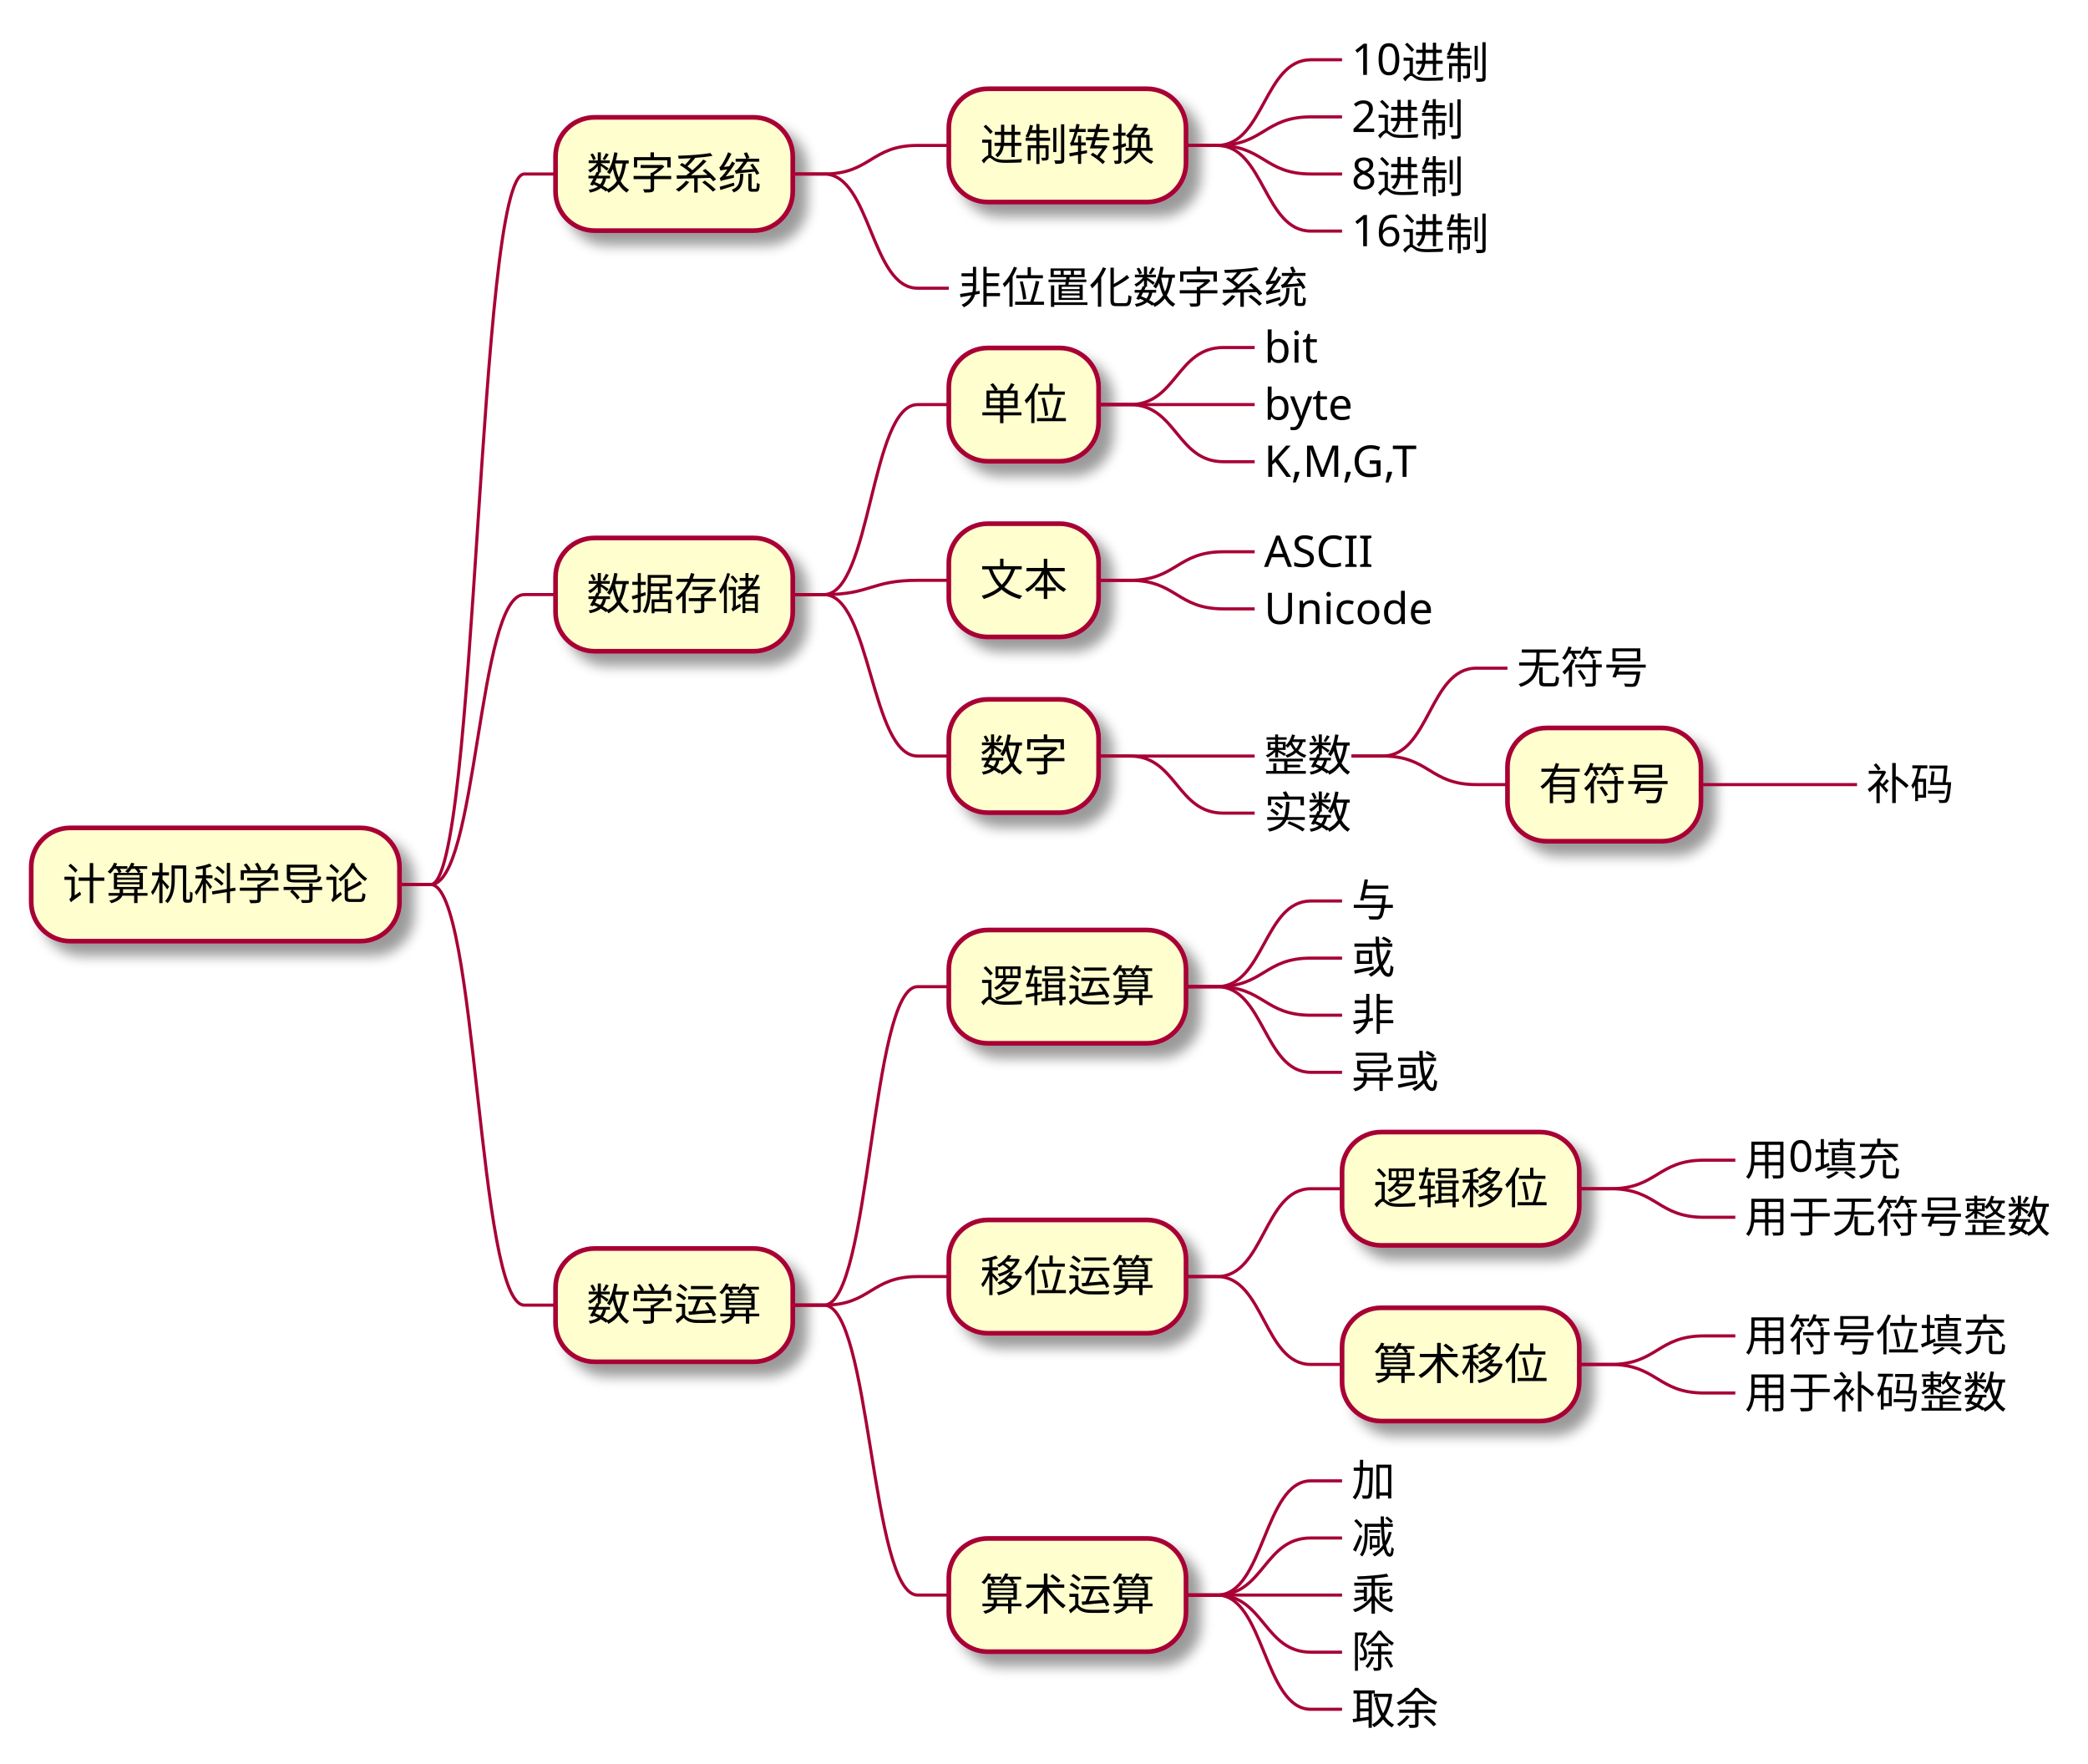
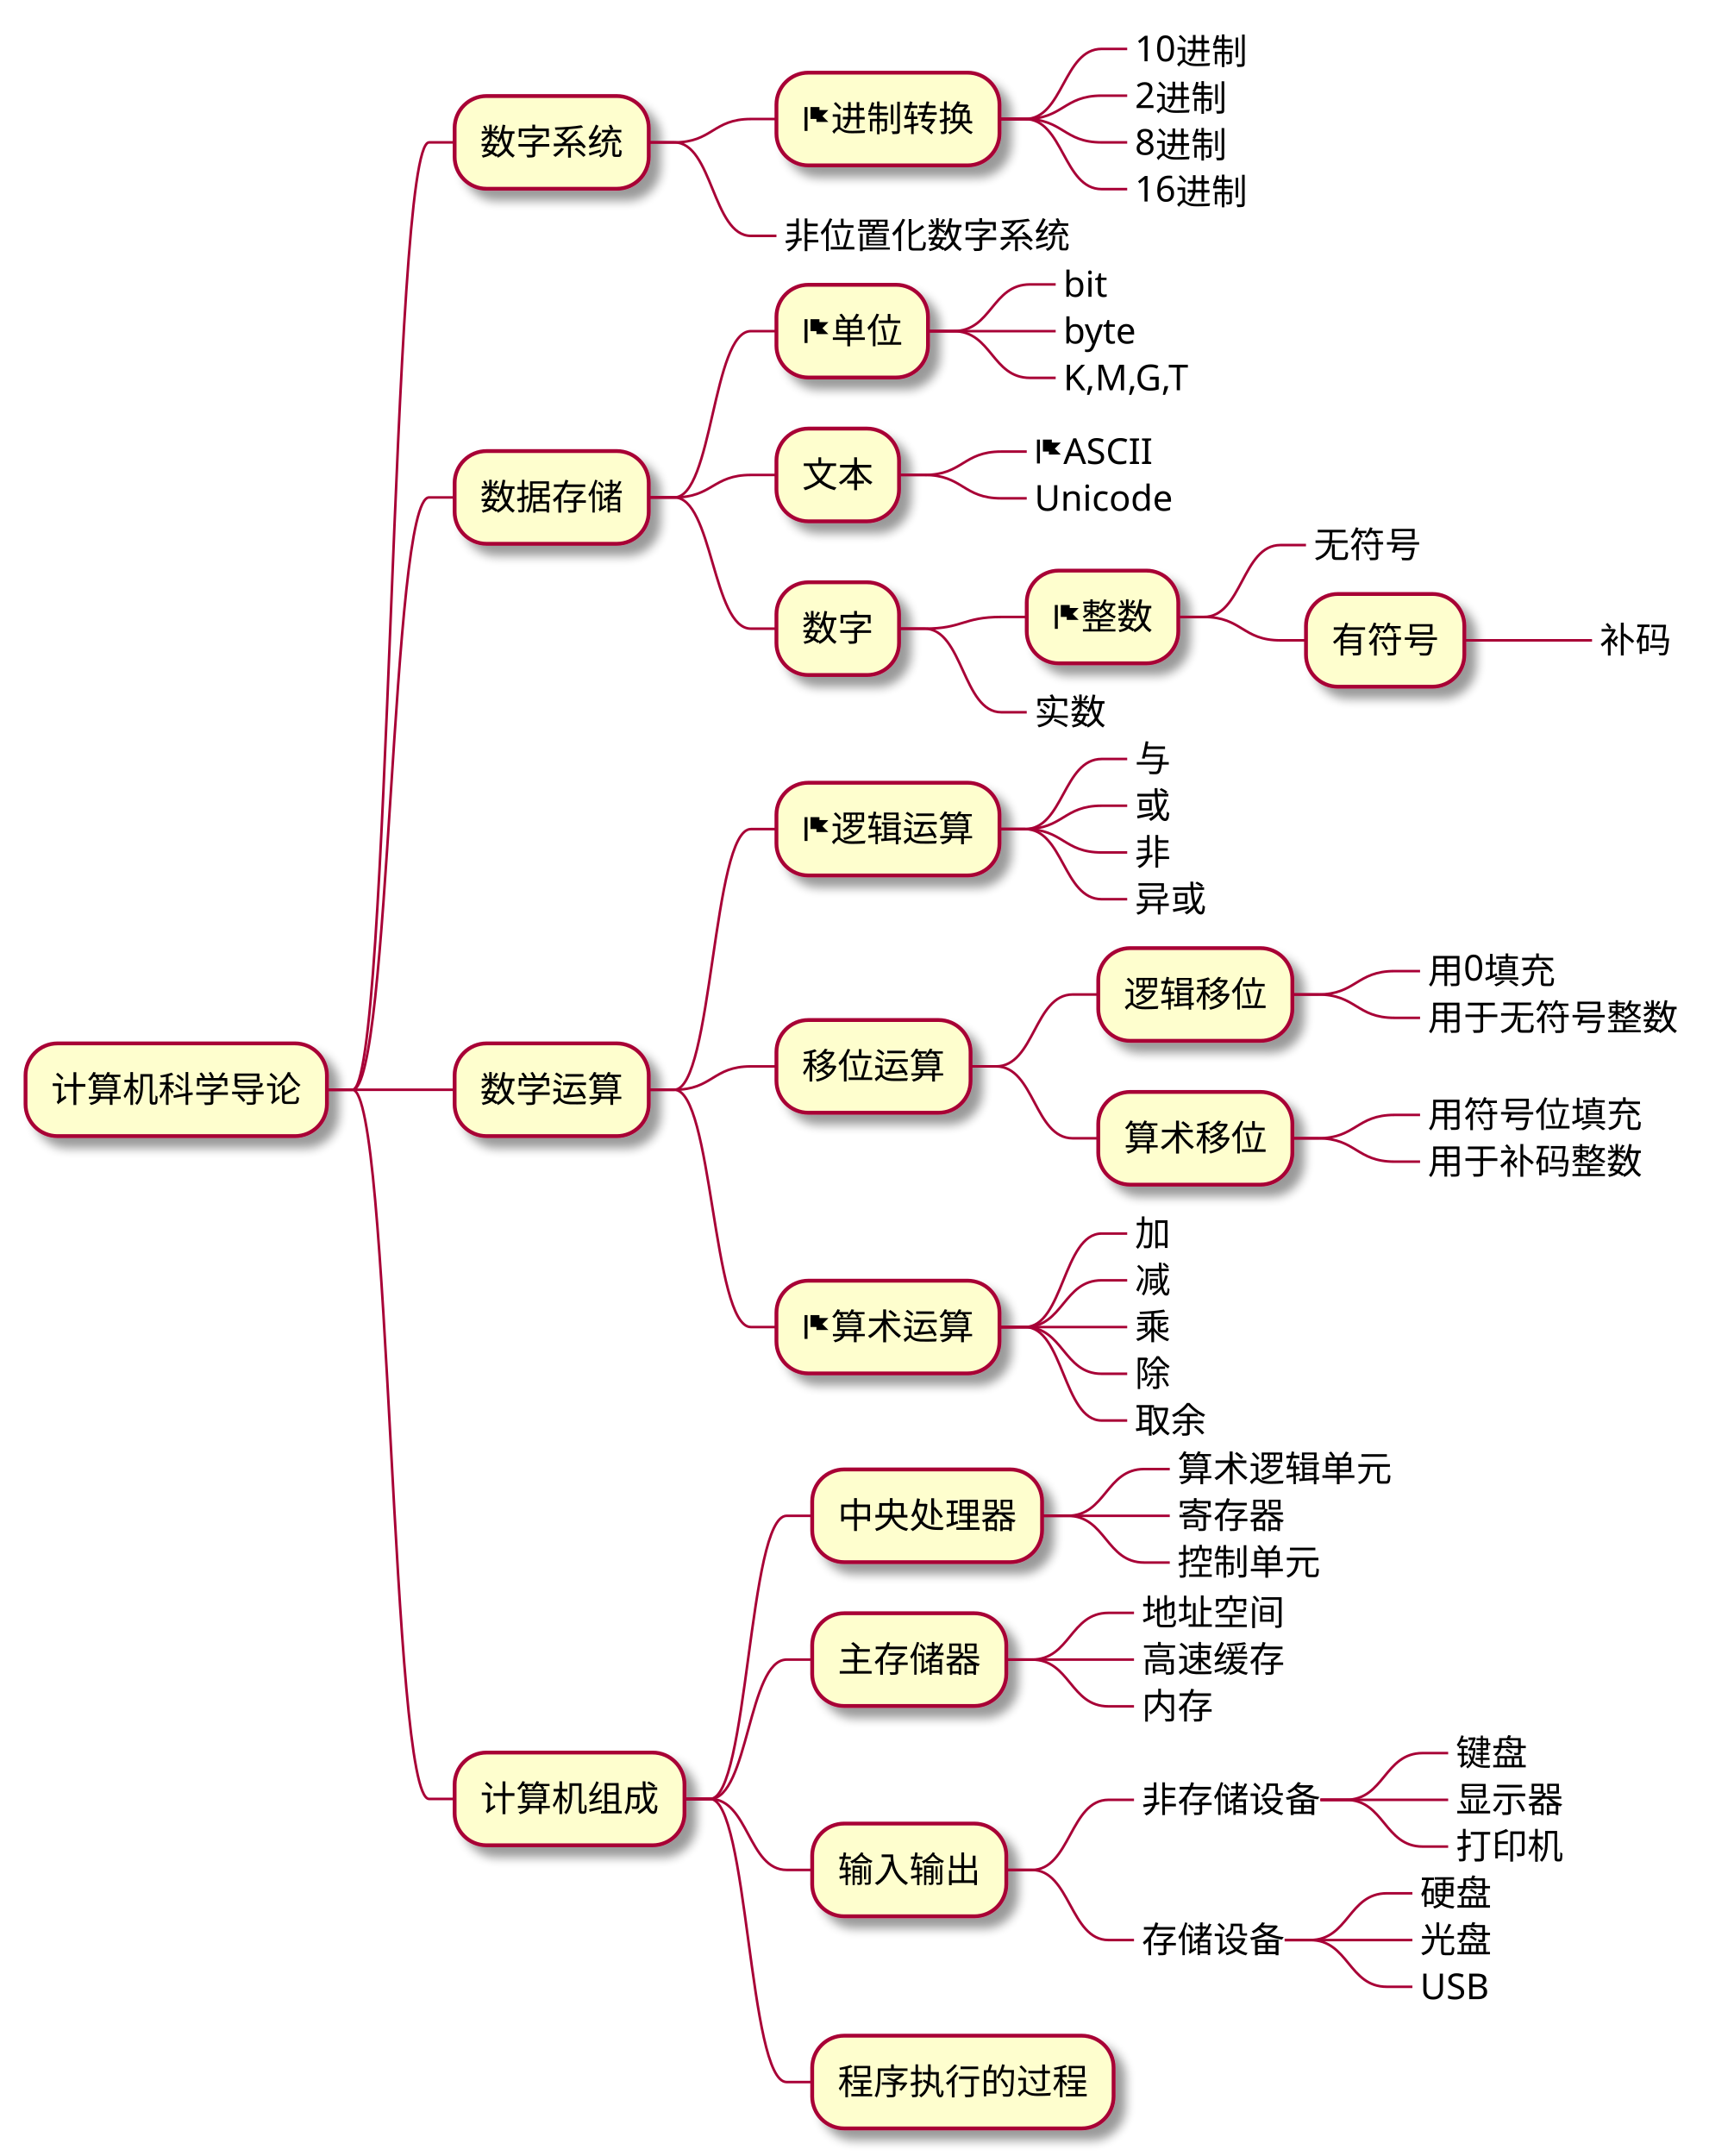
- <svg xmlns="http://www.w3.org/2000/svg" contentScriptType="application/ecmascript" contentStyleType="text/css" height="565px" preserveAspectRatio="none" style="width:669px;height:565px;" version="1.1" viewBox="0 0 669 565" width="669px" zoomAndPan="magnify">
+ <svg xmlns="http://www.w3.org/2000/svg" contentScriptType="application/ecmascript" contentStyleType="text/css" height="844px" preserveAspectRatio="none" style="width:669px;height:844px;" version="1.1" viewBox="0 0 669 844" width="669px" zoomAndPan="magnify">
  <defs>
-     <filter height="300%" id="fu6rcs0ft7w1j" width="300%" x="-1" y="-1">
+     <filter height="300%" id="fk8oncjj4v3s1" width="300%" x="-1" y="-1">
      <feGaussianBlur result="blurOut" stdDeviation="2.0" />
      <feColorMatrix in="blurOut" result="blurOut2" type="matrix" values="0 0 0 0 0 0 0 0 0 0 0 0 0 0 0 0 0 0 .4 0" />
      <feOffset dx="4.0" dy="4.0" in="blurOut2" result="blurOut3" />
      <feBlend in="SourceGraphic" in2="blurOut3" mode="normal" />
    </filter>
  </defs>
  <g>
-     <rect fill="#FEFECE" filter="url(#fu6rcs0ft7w1j)" height="36.297" rx="12.5" ry="12.5" style="stroke: #A80036; stroke-width: 1.5;" width="118" x="10" y="265.246" />
-     <text fill="#000000" font-family="sans-serif" font-size="14" lengthAdjust="spacingAndGlyphs" textLength="98" x="20" y="288.241">计算机科学导论</text>
-     <rect fill="#FEFECE" filter="url(#fu6rcs0ft7w1j)" height="36.297" rx="12.5" ry="12.5" style="stroke: #A80036; stroke-width: 1.5;" width="76" x="178" y="37.594" />
+     <rect fill="#FEFECE" filter="url(#fk8oncjj4v3s1)" height="36.297" rx="12.5" ry="12.5" style="stroke: #A80036; stroke-width: 1.5;" width="118" x="10" y="408.453" />
+     <text fill="#000000" font-family="sans-serif" font-size="14" lengthAdjust="spacingAndGlyphs" textLength="98" x="20" y="431.448">计算机科学导论</text>
+     <rect fill="#FEFECE" filter="url(#fk8oncjj4v3s1)" height="36.297" rx="12.5" ry="12.5" style="stroke: #A80036; stroke-width: 1.5;" width="76" x="178" y="37.594" />
    <text fill="#000000" font-family="sans-serif" font-size="14" lengthAdjust="spacingAndGlyphs" textLength="56" x="188" y="60.589">数字系统</text>
-     <rect fill="#FEFECE" filter="url(#fu6rcs0ft7w1j)" height="36.297" rx="12.5" ry="12.5" style="stroke: #A80036; stroke-width: 1.5;" width="76" x="304" y="28.445" />
-     <text fill="#000000" font-family="sans-serif" font-size="14" lengthAdjust="spacingAndGlyphs" textLength="56" x="314" y="51.44">进制转换</text>
-     <text fill="#000000" font-family="sans-serif" font-size="14" lengthAdjust="spacingAndGlyphs" textLength="46" x="433" y="23.995">10进制</text>
-     <path d="M380,46.594 L390,46.594 C405,46.594 405,19.148 420,19.148 L430,19.148 " fill="none" style="stroke: #A80036; stroke-width: 1.0;" />
-     <text fill="#000000" font-family="sans-serif" font-size="14" lengthAdjust="spacingAndGlyphs" textLength="37" x="433" y="42.292">2进制</text>
-     <path d="M380,46.594 L390,46.594 C405,46.594 405,37.445 420,37.445 L430,37.445 " fill="none" style="stroke: #A80036; stroke-width: 1.0;" />
-     <text fill="#000000" font-family="sans-serif" font-size="14" lengthAdjust="spacingAndGlyphs" textLength="37" x="433" y="60.589">8进制</text>
-     <path d="M380,46.594 L390,46.594 C405,46.594 405,55.742 420,55.742 L430,55.742 " fill="none" style="stroke: #A80036; stroke-width: 1.0;" />
-     <text fill="#000000" font-family="sans-serif" font-size="14" lengthAdjust="spacingAndGlyphs" textLength="46" x="433" y="78.886">16进制</text>
-     <path d="M380,46.594 L390,46.594 C405,46.594 405,74.039 420,74.039 L430,74.039 " fill="none" style="stroke: #A80036; stroke-width: 1.0;" />
+     <rect fill="#FEFECE" filter="url(#fk8oncjj4v3s1)" height="36.297" rx="12.5" ry="12.5" style="stroke: #A80036; stroke-width: 1.5;" width="87.333" x="304" y="28.445" />
+     <path d="M315,41.909 L315,51.242 L316.167,51.242 L316.167,41.909 L315,41.909 M317.333,41.909 L317.333,46.575 L319.667,46.575 L319.667,47.742 L324.333,47.742 L322,45.445 L324.333,43.075 L320.833,43.075 L320.833,41.909 L317.333,41.909 " fill="#000000" style="stroke: ; stroke-width: 0.0; stroke-dasharray: ;" />
+     <text fill="#000000" font-family="sans-serif" font-size="14" lengthAdjust="spacingAndGlyphs" textLength="56" x="325.333" y="51.44">进制转换</text>
+     <text fill="#000000" font-family="sans-serif" font-size="14" lengthAdjust="spacingAndGlyphs" textLength="46" x="444.333" y="23.995">10进制</text>
+     <path d="M391.333,46.594 L401.333,46.594 C416.333,46.594 416.333,19.148 431.333,19.148 L441.333,19.148 " fill="none" style="stroke: #A80036; stroke-width: 1.0;" />
+     <text fill="#000000" font-family="sans-serif" font-size="14" lengthAdjust="spacingAndGlyphs" textLength="37" x="444.333" y="42.292">2进制</text>
+     <path d="M391.333,46.594 L401.333,46.594 C416.333,46.594 416.333,37.445 431.333,37.445 L441.333,37.445 " fill="none" style="stroke: #A80036; stroke-width: 1.0;" />
+     <text fill="#000000" font-family="sans-serif" font-size="14" lengthAdjust="spacingAndGlyphs" textLength="37" x="444.333" y="60.589">8进制</text>
+     <path d="M391.333,46.594 L401.333,46.594 C416.333,46.594 416.333,55.742 431.333,55.742 L441.333,55.742 " fill="none" style="stroke: #A80036; stroke-width: 1.0;" />
+     <text fill="#000000" font-family="sans-serif" font-size="14" lengthAdjust="spacingAndGlyphs" textLength="46" x="444.333" y="78.886">16进制</text>
+     <path d="M391.333,46.594 L401.333,46.594 C416.333,46.594 416.333,74.039 431.333,74.039 L441.333,74.039 " fill="none" style="stroke: #A80036; stroke-width: 1.0;" />
    <path d="M254,55.742 L264,55.742 C279,55.742 279,46.594 294,46.594 L304,46.594 " fill="none" style="stroke: #A80036; stroke-width: 1.0;" />
    <text fill="#000000" font-family="sans-serif" font-size="14" lengthAdjust="spacingAndGlyphs" textLength="112" x="307" y="97.183">非位置化数字系统</text>
    <path d="M254,55.742 L264,55.742 C279,55.742 279,92.336 294,92.336 L304,92.336 " fill="none" style="stroke: #A80036; stroke-width: 1.0;" />
-     <path d="M128,283.394 L138,283.394 C153,283.394 153,55.742 168,55.742 L178,55.742 " fill="none" style="stroke: #A80036; stroke-width: 1.0;" />
-     <rect fill="#FEFECE" filter="url(#fu6rcs0ft7w1j)" height="36.297" rx="12.5" ry="12.5" style="stroke: #A80036; stroke-width: 1.5;" width="76" x="178" y="172.356" />
-     <text fill="#000000" font-family="sans-serif" font-size="14" lengthAdjust="spacingAndGlyphs" textLength="56" x="188" y="195.351">数据存储</text>
-     <rect fill="#FEFECE" filter="url(#fu6rcs0ft7w1j)" height="36.297" rx="12.5" ry="12.5" style="stroke: #A80036; stroke-width: 1.5;" width="48" x="304" y="111.484" />
-     <text fill="#000000" font-family="sans-serif" font-size="14" lengthAdjust="spacingAndGlyphs" textLength="28" x="314" y="134.48">单位</text>
-     <text fill="#000000" font-family="sans-serif" font-size="14" lengthAdjust="spacingAndGlyphs" textLength="17" x="405" y="116.183">bit</text>
-     <path d="M352,129.633 L362,129.633 C377,129.633 377,111.336 392,111.336 L402,111.336 " fill="none" style="stroke: #A80036; stroke-width: 1.0;" />
-     <text fill="#000000" font-family="sans-serif" font-size="14" lengthAdjust="spacingAndGlyphs" textLength="30" x="405" y="134.48">byte</text>
-     <path d="M352,129.633 L362,129.633 C377,129.633 377,129.633 392,129.633 L402,129.633 " fill="none" style="stroke: #A80036; stroke-width: 1.0;" />
-     <text fill="#000000" font-family="sans-serif" font-size="14" lengthAdjust="spacingAndGlyphs" textLength="53" x="405" y="152.776">K,M,G,T</text>
-     <path d="M352,129.633 L362,129.633 C377,129.633 377,147.93 392,147.93 L402,147.93 " fill="none" style="stroke: #A80036; stroke-width: 1.0;" />
-     <path d="M254,190.504 L264,190.504 C279,190.504 279,129.633 294,129.633 L304,129.633 " fill="none" style="stroke: #A80036; stroke-width: 1.0;" />
-     <rect fill="#FEFECE" filter="url(#fu6rcs0ft7w1j)" height="36.297" rx="12.5" ry="12.5" style="stroke: #A80036; stroke-width: 1.5;" width="48" x="304" y="167.781" />
+     <path d="M128,426.602 L138,426.602 C153,426.602 153,55.742 168,55.742 L178,55.742 " fill="none" style="stroke: #A80036; stroke-width: 1.0;" />
+     <rect fill="#FEFECE" filter="url(#fk8oncjj4v3s1)" height="36.297" rx="12.5" ry="12.5" style="stroke: #A80036; stroke-width: 1.5;" width="76" x="178" y="176.578" />
+     <text fill="#000000" font-family="sans-serif" font-size="14" lengthAdjust="spacingAndGlyphs" textLength="56" x="188" y="199.573">数据存储</text>
+     <rect fill="#FEFECE" filter="url(#fk8oncjj4v3s1)" height="36.297" rx="12.5" ry="12.5" style="stroke: #A80036; stroke-width: 1.5;" width="59.333" x="304" y="111.484" />
+     <path d="M315,124.948 L315,134.281 L316.167,134.281 L316.167,124.948 L315,124.948 M317.333,124.948 L317.333,129.615 L319.667,129.615 L319.667,130.781 L324.333,130.781 L322,128.484 L324.333,126.115 L320.833,126.115 L320.833,124.948 L317.333,124.948 " fill="#000000" style="stroke: ; stroke-width: 0.0; stroke-dasharray: ;" />
+     <text fill="#000000" font-family="sans-serif" font-size="14" lengthAdjust="spacingAndGlyphs" textLength="28" x="325.333" y="134.48">单位</text>
+     <text fill="#000000" font-family="sans-serif" font-size="14" lengthAdjust="spacingAndGlyphs" textLength="17" x="416.333" y="116.183">bit</text>
+     <path d="M363.333,129.633 L373.333,129.633 C388.333,129.633 388.333,111.336 403.333,111.336 L413.333,111.336 " fill="none" style="stroke: #A80036; stroke-width: 1.0;" />
+     <text fill="#000000" font-family="sans-serif" font-size="14" lengthAdjust="spacingAndGlyphs" textLength="30" x="416.333" y="134.48">byte</text>
+     <path d="M363.333,129.633 L373.333,129.633 C388.333,129.633 388.333,129.633 403.333,129.633 L413.333,129.633 " fill="none" style="stroke: #A80036; stroke-width: 1.0;" />
+     <text fill="#000000" font-family="sans-serif" font-size="14" lengthAdjust="spacingAndGlyphs" textLength="53" x="416.333" y="152.776">K,M,G,T</text>
+     <path d="M363.333,129.633 L373.333,129.633 C388.333,129.633 388.333,147.93 403.333,147.93 L413.333,147.93 " fill="none" style="stroke: #A80036; stroke-width: 1.0;" />
+     <path d="M254,194.727 L264,194.727 C279,194.727 279,129.633 294,129.633 L304,129.633 " fill="none" style="stroke: #A80036; stroke-width: 1.0;" />
+     <rect fill="#FEFECE" filter="url(#fk8oncjj4v3s1)" height="36.297" rx="12.5" ry="12.5" style="stroke: #A80036; stroke-width: 1.5;" width="48" x="304" y="167.781" />
    <text fill="#000000" font-family="sans-serif" font-size="14" lengthAdjust="spacingAndGlyphs" textLength="28" x="314" y="190.776">文本</text>
-     <text fill="#000000" font-family="sans-serif" font-size="14" lengthAdjust="spacingAndGlyphs" textLength="34" x="405" y="181.628">ASCII</text>
+     <path d="M406,172.096 L406,181.43 L407.167,181.43 L407.167,172.096 L406,172.096 M408.333,172.096 L408.333,176.763 L410.667,176.763 L410.667,177.93 L415.333,177.93 L413,175.632 L415.333,173.263 L411.833,173.263 L411.833,172.096 L408.333,172.096 " fill="#000000" style="stroke: ; stroke-width: 0.0; stroke-dasharray: ;" />
+     <text fill="#000000" font-family="sans-serif" font-size="14" lengthAdjust="spacingAndGlyphs" textLength="34" x="416.333" y="181.628">ASCII</text>
    <path d="M352,185.93 L362,185.93 C377,185.93 377,176.781 392,176.781 L402,176.781 " fill="none" style="stroke: #A80036; stroke-width: 1.0;" />
    <text fill="#000000" font-family="sans-serif" font-size="14" lengthAdjust="spacingAndGlyphs" textLength="57" x="405" y="199.925">Unicode</text>
    <path d="M352,185.93 L362,185.93 C377,185.93 377,195.078 392,195.078 L402,195.078 " fill="none" style="stroke: #A80036; stroke-width: 1.0;" />
-     <path d="M254,190.504 L264,190.504 C279,190.504 279,185.93 294,185.93 L304,185.93 " fill="none" style="stroke: #A80036; stroke-width: 1.0;" />
-     <rect fill="#FEFECE" filter="url(#fu6rcs0ft7w1j)" height="36.297" rx="12.5" ry="12.5" style="stroke: #A80036; stroke-width: 1.5;" width="48" x="304" y="224.078" />
-     <text fill="#000000" font-family="sans-serif" font-size="14" lengthAdjust="spacingAndGlyphs" textLength="28" x="314" y="247.073">数字</text>
-     <text fill="#000000" font-family="sans-serif" font-size="14" lengthAdjust="spacingAndGlyphs" textLength="28" x="405" y="247.073">整数</text>
-     <text fill="#000000" font-family="sans-serif" font-size="14" lengthAdjust="spacingAndGlyphs" textLength="42" x="486" y="218.925">无符号</text>
-     <path d="M433,242.227 L443,242.227 C458,242.227 458,214.078 473,214.078 L483,214.078 " fill="none" style="stroke: #A80036; stroke-width: 1.0;" />
-     <rect fill="#FEFECE" filter="url(#fu6rcs0ft7w1j)" height="36.297" rx="12.5" ry="12.5" style="stroke: #A80036; stroke-width: 1.5;" width="62" x="483" y="233.227" />
-     <text fill="#000000" font-family="sans-serif" font-size="14" lengthAdjust="spacingAndGlyphs" textLength="42" x="493" y="256.222">有符号</text>
-     <text fill="#000000" font-family="sans-serif" font-size="14" lengthAdjust="spacingAndGlyphs" textLength="28" x="598" y="256.222">补码</text>
-     <path d="M545,251.375 L555,251.375 C570,251.375 570,251.375 585,251.375 L595,251.375 " fill="none" style="stroke: #A80036; stroke-width: 1.0;" />
-     <path d="M433,242.227 L443,242.227 C458,242.227 458,251.375 473,251.375 L483,251.375 " fill="none" style="stroke: #A80036; stroke-width: 1.0;" />
-     <path d="M352,242.227 L362,242.227 C377,242.227 377,242.227 392,242.227 L402,242.227 " fill="none" style="stroke: #A80036; stroke-width: 1.0;" />
-     <text fill="#000000" font-family="sans-serif" font-size="14" lengthAdjust="spacingAndGlyphs" textLength="28" x="405" y="265.37">实数</text>
-     <path d="M352,242.227 L362,242.227 C377,242.227 377,260.523 392,260.523 L402,260.523 " fill="none" style="stroke: #A80036; stroke-width: 1.0;" />
-     <path d="M254,190.504 L264,190.504 C279,190.504 279,242.227 294,242.227 L304,242.227 " fill="none" style="stroke: #A80036; stroke-width: 1.0;" />
-     <path d="M128,283.394 L138,283.394 C153,283.394 153,190.504 168,190.504 L178,190.504 " fill="none" style="stroke: #A80036; stroke-width: 1.0;" />
-     <rect fill="#FEFECE" filter="url(#fu6rcs0ft7w1j)" height="36.297" rx="12.5" ry="12.5" style="stroke: #A80036; stroke-width: 1.5;" width="76" x="178" y="400.008" />
-     <text fill="#000000" font-family="sans-serif" font-size="14" lengthAdjust="spacingAndGlyphs" textLength="56" x="188" y="423.003">数学运算</text>
-     <rect fill="#FEFECE" filter="url(#fu6rcs0ft7w1j)" height="36.297" rx="12.5" ry="12.5" style="stroke: #A80036; stroke-width: 1.5;" width="76" x="304" y="297.969" />
-     <text fill="#000000" font-family="sans-serif" font-size="14" lengthAdjust="spacingAndGlyphs" textLength="56" x="314" y="320.964">逻辑运算</text>
-     <text fill="#000000" font-family="sans-serif" font-size="14" lengthAdjust="spacingAndGlyphs" textLength="14" x="433" y="293.519">与</text>
-     <path d="M380,316.117 L390,316.117 C405,316.117 405,288.672 420,288.672 L430,288.672 " fill="none" style="stroke: #A80036; stroke-width: 1.0;" />
-     <text fill="#000000" font-family="sans-serif" font-size="14" lengthAdjust="spacingAndGlyphs" textLength="14" x="433" y="311.815">或</text>
-     <path d="M380,316.117 L390,316.117 C405,316.117 405,306.969 420,306.969 L430,306.969 " fill="none" style="stroke: #A80036; stroke-width: 1.0;" />
-     <text fill="#000000" font-family="sans-serif" font-size="14" lengthAdjust="spacingAndGlyphs" textLength="14" x="433" y="330.112">非</text>
-     <path d="M380,316.117 L390,316.117 C405,316.117 405,325.266 420,325.266 L430,325.266 " fill="none" style="stroke: #A80036; stroke-width: 1.0;" />
-     <text fill="#000000" font-family="sans-serif" font-size="14" lengthAdjust="spacingAndGlyphs" textLength="28" x="433" y="348.409">异或</text>
-     <path d="M380,316.117 L390,316.117 C405,316.117 405,343.562 420,343.562 L430,343.562 " fill="none" style="stroke: #A80036; stroke-width: 1.0;" />
-     <path d="M254,418.156 L264,418.156 C279,418.156 279,316.117 294,316.117 L304,316.117 " fill="none" style="stroke: #A80036; stroke-width: 1.0;" />
-     <rect fill="#FEFECE" filter="url(#fu6rcs0ft7w1j)" height="36.297" rx="12.5" ry="12.5" style="stroke: #A80036; stroke-width: 1.5;" width="76" x="304" y="390.859" />
-     <text fill="#000000" font-family="sans-serif" font-size="14" lengthAdjust="spacingAndGlyphs" textLength="56" x="314" y="413.854">移位运算</text>
-     <rect fill="#FEFECE" filter="url(#fu6rcs0ft7w1j)" height="36.297" rx="12.5" ry="12.5" style="stroke: #A80036; stroke-width: 1.5;" width="76" x="430" y="362.711" />
-     <text fill="#000000" font-family="sans-serif" font-size="14" lengthAdjust="spacingAndGlyphs" textLength="56" x="440" y="385.706">逻辑移位</text>
-     <text fill="#000000" font-family="sans-serif" font-size="14" lengthAdjust="spacingAndGlyphs" textLength="51" x="559" y="376.558">用0填充</text>
-     <path d="M506,380.859 L516,380.859 C531,380.859 531,371.711 546,371.711 L556,371.711 " fill="none" style="stroke: #A80036; stroke-width: 1.0;" />
-     <text fill="#000000" font-family="sans-serif" font-size="14" lengthAdjust="spacingAndGlyphs" textLength="98" x="559" y="394.854">用于无符号整数</text>
-     <path d="M506,380.859 L516,380.859 C531,380.859 531,390.008 546,390.008 L556,390.008 " fill="none" style="stroke: #A80036; stroke-width: 1.0;" />
-     <path d="M380,409.008 L390,409.008 C405,409.008 405,380.859 420,380.859 L430,380.859 " fill="none" style="stroke: #A80036; stroke-width: 1.0;" />
-     <rect fill="#FEFECE" filter="url(#fu6rcs0ft7w1j)" height="36.297" rx="12.5" ry="12.5" style="stroke: #A80036; stroke-width: 1.5;" width="76" x="430" y="419.008" />
-     <text fill="#000000" font-family="sans-serif" font-size="14" lengthAdjust="spacingAndGlyphs" textLength="56" x="440" y="442.003">算术移位</text>
-     <text fill="#000000" font-family="sans-serif" font-size="14" lengthAdjust="spacingAndGlyphs" textLength="84" x="559" y="432.854">用符号位填充</text>
-     <path d="M506,437.156 L516,437.156 C531,437.156 531,428.008 546,428.008 L556,428.008 " fill="none" style="stroke: #A80036; stroke-width: 1.0;" />
-     <text fill="#000000" font-family="sans-serif" font-size="14" lengthAdjust="spacingAndGlyphs" textLength="84" x="559" y="451.151">用于补码整数</text>
-     <path d="M506,437.156 L516,437.156 C531,437.156 531,446.305 546,446.305 L556,446.305 " fill="none" style="stroke: #A80036; stroke-width: 1.0;" />
-     <path d="M380,409.008 L390,409.008 C405,409.008 405,437.156 420,437.156 L430,437.156 " fill="none" style="stroke: #A80036; stroke-width: 1.0;" />
-     <path d="M254,418.156 L264,418.156 C279,418.156 279,409.008 294,409.008 L304,409.008 " fill="none" style="stroke: #A80036; stroke-width: 1.0;" />
-     <rect fill="#FEFECE" filter="url(#fu6rcs0ft7w1j)" height="36.297" rx="12.5" ry="12.5" style="stroke: #A80036; stroke-width: 1.5;" width="76" x="304" y="492.898" />
-     <text fill="#000000" font-family="sans-serif" font-size="14" lengthAdjust="spacingAndGlyphs" textLength="56" x="314" y="515.894">算术运算</text>
-     <text fill="#000000" font-family="sans-serif" font-size="14" lengthAdjust="spacingAndGlyphs" textLength="14" x="433" y="479.3">加</text>
-     <path d="M380,511.047 L390,511.047 C405,511.047 405,474.453 420,474.453 L430,474.453 " fill="none" style="stroke: #A80036; stroke-width: 1.0;" />
-     <text fill="#000000" font-family="sans-serif" font-size="14" lengthAdjust="spacingAndGlyphs" textLength="14" x="433" y="497.597">减</text>
-     <path d="M380,511.047 L390,511.047 C405,511.047 405,492.75 420,492.75 L430,492.75 " fill="none" style="stroke: #A80036; stroke-width: 1.0;" />
-     <text fill="#000000" font-family="sans-serif" font-size="14" lengthAdjust="spacingAndGlyphs" textLength="14" x="433" y="515.894">乘</text>
-     <path d="M380,511.047 L390,511.047 C405,511.047 405,511.047 420,511.047 L430,511.047 " fill="none" style="stroke: #A80036; stroke-width: 1.0;" />
-     <text fill="#000000" font-family="sans-serif" font-size="14" lengthAdjust="spacingAndGlyphs" textLength="14" x="433" y="534.19">除</text>
-     <path d="M380,511.047 L390,511.047 C405,511.047 405,529.344 420,529.344 L430,529.344 " fill="none" style="stroke: #A80036; stroke-width: 1.0;" />
-     <text fill="#000000" font-family="sans-serif" font-size="14" lengthAdjust="spacingAndGlyphs" textLength="28" x="433" y="552.487">取余</text>
-     <path d="M380,511.047 L390,511.047 C405,511.047 405,547.641 420,547.641 L430,547.641 " fill="none" style="stroke: #A80036; stroke-width: 1.0;" />
-     <path d="M254,418.156 L264,418.156 C279,418.156 279,511.047 294,511.047 L304,511.047 " fill="none" style="stroke: #A80036; stroke-width: 1.0;" />
-     <path d="M128,283.394 L138,283.394 C153,283.394 153,418.156 168,418.156 L178,418.156 " fill="none" style="stroke: #A80036; stroke-width: 1.0;" />
+     <path d="M254,194.727 L264,194.727 C279,194.727 279,185.93 294,185.93 L304,185.93 " fill="none" style="stroke: #A80036; stroke-width: 1.0;" />
+     <rect fill="#FEFECE" filter="url(#fk8oncjj4v3s1)" height="36.297" rx="12.5" ry="12.5" style="stroke: #A80036; stroke-width: 1.5;" width="48" x="304" y="227.949" />
+     <text fill="#000000" font-family="sans-serif" font-size="14" lengthAdjust="spacingAndGlyphs" textLength="28" x="314" y="250.944">数字</text>
+     <rect fill="#FEFECE" filter="url(#fk8oncjj4v3s1)" height="36.297" rx="12.5" ry="12.5" style="stroke: #A80036; stroke-width: 1.5;" width="59.333" x="402" y="223.375" />
+     <path d="M413,236.839 L413,246.172 L414.167,246.172 L414.167,236.839 L413,236.839 M415.333,236.839 L415.333,241.505 L417.667,241.505 L417.667,242.672 L422.333,242.672 L420,240.375 L422.333,238.005 L418.833,238.005 L418.833,236.839 L415.333,236.839 " fill="#000000" style="stroke: ; stroke-width: 0.0; stroke-dasharray: ;" />
+     <text fill="#000000" font-family="sans-serif" font-size="14" lengthAdjust="spacingAndGlyphs" textLength="28" x="423.333" y="246.37">整数</text>
+     <text fill="#000000" font-family="sans-serif" font-size="14" lengthAdjust="spacingAndGlyphs" textLength="42" x="514.333" y="218.222">无符号</text>
+     <path d="M461.333,241.523 L471.333,241.523 C486.333,241.523 486.333,213.375 501.333,213.375 L511.333,213.375 " fill="none" style="stroke: #A80036; stroke-width: 1.0;" />
+     <rect fill="#FEFECE" filter="url(#fk8oncjj4v3s1)" height="36.297" rx="12.5" ry="12.5" style="stroke: #A80036; stroke-width: 1.5;" width="62" x="511.333" y="232.523" />
+     <text fill="#000000" font-family="sans-serif" font-size="14" lengthAdjust="spacingAndGlyphs" textLength="42" x="521.333" y="255.519">有符号</text>
+     <text fill="#000000" font-family="sans-serif" font-size="14" lengthAdjust="spacingAndGlyphs" textLength="28" x="626.333" y="255.519">补码</text>
+     <path d="M573.333,250.672 L583.333,250.672 C598.333,250.672 598.333,250.672 613.333,250.672 L623.333,250.672 " fill="none" style="stroke: #A80036; stroke-width: 1.0;" />
+     <path d="M461.333,241.523 L471.333,241.523 C486.333,241.523 486.333,250.672 501.333,250.672 L511.333,250.672 " fill="none" style="stroke: #A80036; stroke-width: 1.0;" />
+     <path d="M352,246.098 L362,246.098 C377,246.098 377,241.523 392,241.523 L402,241.523 " fill="none" style="stroke: #A80036; stroke-width: 1.0;" />
+     <text fill="#000000" font-family="sans-serif" font-size="14" lengthAdjust="spacingAndGlyphs" textLength="28" x="405" y="283.667">实数</text>
+     <path d="M352,246.098 L362,246.098 C377,246.098 377,278.82 392,278.82 L402,278.82 " fill="none" style="stroke: #A80036; stroke-width: 1.0;" />
+     <path d="M254,194.727 L264,194.727 C279,194.727 279,246.098 294,246.098 L304,246.098 " fill="none" style="stroke: #A80036; stroke-width: 1.0;" />
+     <path d="M128,426.602 L138,426.602 C153,426.602 153,194.727 168,194.727 L178,194.727 " fill="none" style="stroke: #A80036; stroke-width: 1.0;" />
+     <rect fill="#FEFECE" filter="url(#fk8oncjj4v3s1)" height="36.297" rx="12.5" ry="12.5" style="stroke: #A80036; stroke-width: 1.5;" width="76" x="178" y="408.453" />
+     <text fill="#000000" font-family="sans-serif" font-size="14" lengthAdjust="spacingAndGlyphs" textLength="56" x="188" y="431.448">数学运算</text>
+     <rect fill="#FEFECE" filter="url(#fk8oncjj4v3s1)" height="36.297" rx="12.5" ry="12.5" style="stroke: #A80036; stroke-width: 1.5;" width="87.333" x="304" y="306.414" />
+     <path d="M315,319.878 L315,329.211 L316.167,329.211 L316.167,319.878 L315,319.878 M317.333,319.878 L317.333,324.544 L319.667,324.544 L319.667,325.711 L324.333,325.711 L322,323.414 L324.333,321.044 L320.833,321.044 L320.833,319.878 L317.333,319.878 " fill="#000000" style="stroke: ; stroke-width: 0.0; stroke-dasharray: ;" />
+     <text fill="#000000" font-family="sans-serif" font-size="14" lengthAdjust="spacingAndGlyphs" textLength="56" x="325.333" y="329.409">逻辑运算</text>
+     <text fill="#000000" font-family="sans-serif" font-size="14" lengthAdjust="spacingAndGlyphs" textLength="14" x="444.333" y="301.964">与</text>
+     <path d="M391.333,324.562 L401.333,324.562 C416.333,324.562 416.333,297.117 431.333,297.117 L441.333,297.117 " fill="none" style="stroke: #A80036; stroke-width: 1.0;" />
+     <text fill="#000000" font-family="sans-serif" font-size="14" lengthAdjust="spacingAndGlyphs" textLength="14" x="444.333" y="320.261">或</text>
+     <path d="M391.333,324.562 L401.333,324.562 C416.333,324.562 416.333,315.414 431.333,315.414 L441.333,315.414 " fill="none" style="stroke: #A80036; stroke-width: 1.0;" />
+     <text fill="#000000" font-family="sans-serif" font-size="14" lengthAdjust="spacingAndGlyphs" textLength="14" x="444.333" y="338.558">非</text>
+     <path d="M391.333,324.562 L401.333,324.562 C416.333,324.562 416.333,333.711 431.333,333.711 L441.333,333.711 " fill="none" style="stroke: #A80036; stroke-width: 1.0;" />
+     <text fill="#000000" font-family="sans-serif" font-size="14" lengthAdjust="spacingAndGlyphs" textLength="28" x="444.333" y="356.854">异或</text>
+     <path d="M391.333,324.562 L401.333,324.562 C416.333,324.562 416.333,352.008 431.333,352.008 L441.333,352.008 " fill="none" style="stroke: #A80036; stroke-width: 1.0;" />
+     <path d="M254,426.602 L264,426.602 C279,426.602 279,324.562 294,324.562 L304,324.562 " fill="none" style="stroke: #A80036; stroke-width: 1.0;" />
+     <rect fill="#FEFECE" filter="url(#fk8oncjj4v3s1)" height="36.297" rx="12.5" ry="12.5" style="stroke: #A80036; stroke-width: 1.5;" width="76" x="304" y="399.305" />
+     <text fill="#000000" font-family="sans-serif" font-size="14" lengthAdjust="spacingAndGlyphs" textLength="56" x="314" y="422.3">移位运算</text>
+     <rect fill="#FEFECE" filter="url(#fk8oncjj4v3s1)" height="36.297" rx="12.5" ry="12.5" style="stroke: #A80036; stroke-width: 1.5;" width="76" x="430" y="371.156" />
+     <text fill="#000000" font-family="sans-serif" font-size="14" lengthAdjust="spacingAndGlyphs" textLength="56" x="440" y="394.151">逻辑移位</text>
+     <text fill="#000000" font-family="sans-serif" font-size="14" lengthAdjust="spacingAndGlyphs" textLength="51" x="559" y="385.003">用0填充</text>
+     <path d="M506,389.305 L516,389.305 C531,389.305 531,380.156 546,380.156 L556,380.156 " fill="none" style="stroke: #A80036; stroke-width: 1.0;" />
+     <text fill="#000000" font-family="sans-serif" font-size="14" lengthAdjust="spacingAndGlyphs" textLength="98" x="559" y="403.3">用于无符号整数</text>
+     <path d="M506,389.305 L516,389.305 C531,389.305 531,398.453 546,398.453 L556,398.453 " fill="none" style="stroke: #A80036; stroke-width: 1.0;" />
+     <path d="M380,417.453 L390,417.453 C405,417.453 405,389.305 420,389.305 L430,389.305 " fill="none" style="stroke: #A80036; stroke-width: 1.0;" />
+     <rect fill="#FEFECE" filter="url(#fk8oncjj4v3s1)" height="36.297" rx="12.5" ry="12.5" style="stroke: #A80036; stroke-width: 1.5;" width="76" x="430" y="427.453" />
+     <text fill="#000000" font-family="sans-serif" font-size="14" lengthAdjust="spacingAndGlyphs" textLength="56" x="440" y="450.448">算术移位</text>
+     <text fill="#000000" font-family="sans-serif" font-size="14" lengthAdjust="spacingAndGlyphs" textLength="84" x="559" y="441.3">用符号位填充</text>
+     <path d="M506,445.602 L516,445.602 C531,445.602 531,436.453 546,436.453 L556,436.453 " fill="none" style="stroke: #A80036; stroke-width: 1.0;" />
+     <text fill="#000000" font-family="sans-serif" font-size="14" lengthAdjust="spacingAndGlyphs" textLength="84" x="559" y="459.597">用于补码整数</text>
+     <path d="M506,445.602 L516,445.602 C531,445.602 531,454.75 546,454.75 L556,454.75 " fill="none" style="stroke: #A80036; stroke-width: 1.0;" />
+     <path d="M380,417.453 L390,417.453 C405,417.453 405,445.602 420,445.602 L430,445.602 " fill="none" style="stroke: #A80036; stroke-width: 1.0;" />
+     <path d="M254,426.602 L264,426.602 C279,426.602 279,417.453 294,417.453 L304,417.453 " fill="none" style="stroke: #A80036; stroke-width: 1.0;" />
+     <rect fill="#FEFECE" filter="url(#fk8oncjj4v3s1)" height="36.297" rx="12.5" ry="12.5" style="stroke: #A80036; stroke-width: 1.5;" width="87.333" x="304" y="501.344" />
+     <path d="M315,514.807 L315,524.141 L316.167,524.141 L316.167,514.807 L315,514.807 M317.333,514.807 L317.333,519.474 L319.667,519.474 L319.667,520.641 L324.333,520.641 L322,518.343 L324.333,515.974 L320.833,515.974 L320.833,514.807 L317.333,514.807 " fill="#000000" style="stroke: ; stroke-width: 0.0; stroke-dasharray: ;" />
+     <text fill="#000000" font-family="sans-serif" font-size="14" lengthAdjust="spacingAndGlyphs" textLength="56" x="325.333" y="524.339">算术运算</text>
+     <text fill="#000000" font-family="sans-serif" font-size="14" lengthAdjust="spacingAndGlyphs" textLength="14" x="444.333" y="487.745">加</text>
+     <path d="M391.333,519.492 L401.333,519.492 C416.333,519.492 416.333,482.898 431.333,482.898 L441.333,482.898 " fill="none" style="stroke: #A80036; stroke-width: 1.0;" />
+     <text fill="#000000" font-family="sans-serif" font-size="14" lengthAdjust="spacingAndGlyphs" textLength="14" x="444.333" y="506.042">减</text>
+     <path d="M391.333,519.492 L401.333,519.492 C416.333,519.492 416.333,501.195 431.333,501.195 L441.333,501.195 " fill="none" style="stroke: #A80036; stroke-width: 1.0;" />
+     <text fill="#000000" font-family="sans-serif" font-size="14" lengthAdjust="spacingAndGlyphs" textLength="14" x="444.333" y="524.339">乘</text>
+     <path d="M391.333,519.492 L401.333,519.492 C416.333,519.492 416.333,519.492 431.333,519.492 L441.333,519.492 " fill="none" style="stroke: #A80036; stroke-width: 1.0;" />
+     <text fill="#000000" font-family="sans-serif" font-size="14" lengthAdjust="spacingAndGlyphs" textLength="14" x="444.333" y="542.636">除</text>
+     <path d="M391.333,519.492 L401.333,519.492 C416.333,519.492 416.333,537.789 431.333,537.789 L441.333,537.789 " fill="none" style="stroke: #A80036; stroke-width: 1.0;" />
+     <text fill="#000000" font-family="sans-serif" font-size="14" lengthAdjust="spacingAndGlyphs" textLength="28" x="444.333" y="560.933">取余</text>
+     <path d="M391.333,519.492 L401.333,519.492 C416.333,519.492 416.333,556.086 431.333,556.086 L441.333,556.086 " fill="none" style="stroke: #A80036; stroke-width: 1.0;" />
+     <path d="M254,426.602 L264,426.602 C279,426.602 279,519.492 294,519.492 L304,519.492 " fill="none" style="stroke: #A80036; stroke-width: 1.0;" />
+     <path d="M128,426.602 L138,426.602 C153,426.602 153,426.602 168,426.602 L178,426.602 " fill="none" style="stroke: #A80036; stroke-width: 1.0;" />
+     <rect fill="#FEFECE" filter="url(#fk8oncjj4v3s1)" height="36.297" rx="12.5" ry="12.5" style="stroke: #A80036; stroke-width: 1.5;" width="90" x="178" y="686.07" />
+     <text fill="#000000" font-family="sans-serif" font-size="14" lengthAdjust="spacingAndGlyphs" textLength="70" x="188" y="709.065">计算机组成</text>
+     <rect fill="#FEFECE" filter="url(#fk8oncjj4v3s1)" height="36.297" rx="12.5" ry="12.5" style="stroke: #A80036; stroke-width: 1.5;" width="90" x="318" y="575.234" />
+     <text fill="#000000" font-family="sans-serif" font-size="14" lengthAdjust="spacingAndGlyphs" textLength="70" x="328" y="598.23">中央处理器</text>
+     <text fill="#000000" font-family="sans-serif" font-size="14" lengthAdjust="spacingAndGlyphs" textLength="84" x="461" y="579.933">算术逻辑单元</text>
+     <path d="M408,593.383 L418,593.383 C433,593.383 433,575.086 448,575.086 L458,575.086 " fill="none" style="stroke: #A80036; stroke-width: 1.0;" />
+     <text fill="#000000" font-family="sans-serif" font-size="14" lengthAdjust="spacingAndGlyphs" textLength="42" x="461" y="598.23">寄存器</text>
+     <path d="M408,593.383 L418,593.383 C433,593.383 433,593.383 448,593.383 L458,593.383 " fill="none" style="stroke: #A80036; stroke-width: 1.0;" />
+     <text fill="#000000" font-family="sans-serif" font-size="14" lengthAdjust="spacingAndGlyphs" textLength="56" x="461" y="616.526">控制单元</text>
+     <path d="M408,593.383 L418,593.383 C433,593.383 433,611.68 448,611.68 L458,611.68 " fill="none" style="stroke: #A80036; stroke-width: 1.0;" />
+     <path d="M268,704.219 L278,704.219 C293,704.219 293,593.383 308,593.383 L318,593.383 " fill="none" style="stroke: #A80036; stroke-width: 1.0;" />
+     <rect fill="#FEFECE" filter="url(#fk8oncjj4v3s1)" height="36.297" rx="12.5" ry="12.5" style="stroke: #A80036; stroke-width: 1.5;" width="76" x="318" y="631.531" />
+     <text fill="#000000" font-family="sans-serif" font-size="14" lengthAdjust="spacingAndGlyphs" textLength="56" x="328" y="654.526">主存储器</text>
+     <text fill="#000000" font-family="sans-serif" font-size="14" lengthAdjust="spacingAndGlyphs" textLength="56" x="447" y="636.23">地址空间</text>
+     <path d="M394,649.68 L404,649.68 C419,649.68 419,631.383 434,631.383 L444,631.383 " fill="none" style="stroke: #A80036; stroke-width: 1.0;" />
+     <text fill="#000000" font-family="sans-serif" font-size="14" lengthAdjust="spacingAndGlyphs" textLength="56" x="447" y="654.526">高速缓存</text>
+     <path d="M394,649.68 L404,649.68 C419,649.68 419,649.68 434,649.68 L444,649.68 " fill="none" style="stroke: #A80036; stroke-width: 1.0;" />
+     <text fill="#000000" font-family="sans-serif" font-size="14" lengthAdjust="spacingAndGlyphs" textLength="28" x="447" y="672.823">内存</text>
+     <path d="M394,649.68 L404,649.68 C419,649.68 419,667.977 434,667.977 L444,667.977 " fill="none" style="stroke: #A80036; stroke-width: 1.0;" />
+     <path d="M268,704.219 L278,704.219 C293,704.219 293,649.68 308,649.68 L318,649.68 " fill="none" style="stroke: #A80036; stroke-width: 1.0;" />
+     <rect fill="#FEFECE" filter="url(#fk8oncjj4v3s1)" height="36.297" rx="12.5" ry="12.5" style="stroke: #A80036; stroke-width: 1.5;" width="76" x="318" y="713.867" />
+     <text fill="#000000" font-family="sans-serif" font-size="14" lengthAdjust="spacingAndGlyphs" textLength="56" x="328" y="736.862">输入输出</text>
+     <text fill="#000000" font-family="sans-serif" font-size="14" lengthAdjust="spacingAndGlyphs" textLength="70" x="447" y="709.417">非存储设备</text>
+     <text fill="#000000" font-family="sans-serif" font-size="14" lengthAdjust="spacingAndGlyphs" textLength="28" x="570" y="691.12">键盘</text>
+     <path d="M517,704.57 L527,704.57 C542,704.57 542,686.273 557,686.273 L567,686.273 " fill="none" style="stroke: #A80036; stroke-width: 1.0;" />
+     <text fill="#000000" font-family="sans-serif" font-size="14" lengthAdjust="spacingAndGlyphs" textLength="42" x="570" y="709.417">显示器</text>
+     <path d="M517,704.57 L527,704.57 C542,704.57 542,704.57 557,704.57 L567,704.57 " fill="none" style="stroke: #A80036; stroke-width: 1.0;" />
+     <text fill="#000000" font-family="sans-serif" font-size="14" lengthAdjust="spacingAndGlyphs" textLength="42" x="570" y="727.714">打印机</text>
+     <path d="M517,704.57 L527,704.57 C542,704.57 542,722.867 557,722.867 L567,722.867 " fill="none" style="stroke: #A80036; stroke-width: 1.0;" />
+     <path d="M394,732.016 L404,732.016 C419,732.016 419,704.57 434,704.57 L444,704.57 " fill="none" style="stroke: #A80036; stroke-width: 1.0;" />
+     <text fill="#000000" font-family="sans-serif" font-size="14" lengthAdjust="spacingAndGlyphs" textLength="56" x="447" y="764.308">存储设备</text>
+     <text fill="#000000" font-family="sans-serif" font-size="14" lengthAdjust="spacingAndGlyphs" textLength="28" x="556" y="746.011">硬盘</text>
+     <path d="M503,759.461 L513,759.461 C528,759.461 528,741.164 543,741.164 L553,741.164 " fill="none" style="stroke: #A80036; stroke-width: 1.0;" />
+     <text fill="#000000" font-family="sans-serif" font-size="14" lengthAdjust="spacingAndGlyphs" textLength="28" x="556" y="764.308">光盘</text>
+     <path d="M503,759.461 L513,759.461 C528,759.461 528,759.461 543,759.461 L553,759.461 " fill="none" style="stroke: #A80036; stroke-width: 1.0;" />
+     <text fill="#000000" font-family="sans-serif" font-size="14" lengthAdjust="spacingAndGlyphs" textLength="29" x="556" y="782.605">USB</text>
+     <path d="M503,759.461 L513,759.461 C528,759.461 528,777.758 543,777.758 L553,777.758 " fill="none" style="stroke: #A80036; stroke-width: 1.0;" />
+     <path d="M394,732.016 L404,732.016 C419,732.016 419,759.461 434,759.461 L444,759.461 " fill="none" style="stroke: #A80036; stroke-width: 1.0;" />
+     <path d="M268,704.219 L278,704.219 C293,704.219 293,732.016 308,732.016 L318,732.016 " fill="none" style="stroke: #A80036; stroke-width: 1.0;" />
+     <rect fill="#FEFECE" filter="url(#fk8oncjj4v3s1)" height="36.297" rx="12.5" ry="12.5" style="stroke: #A80036; stroke-width: 1.5;" width="118" x="318" y="796.906" />
+     <text fill="#000000" font-family="sans-serif" font-size="14" lengthAdjust="spacingAndGlyphs" textLength="98" x="328" y="819.901">程序执行的过程</text>
+     <path d="M268,704.219 L278,704.219 C293,704.219 293,815.055 308,815.055 L318,815.055 " fill="none" style="stroke: #A80036; stroke-width: 1.0;" />
+     <path d="M128,426.602 L138,426.602 C153,426.602 153,704.219 168,704.219 L178,704.219 " fill="none" style="stroke: #A80036; stroke-width: 1.0;" />
  </g>
</svg>
